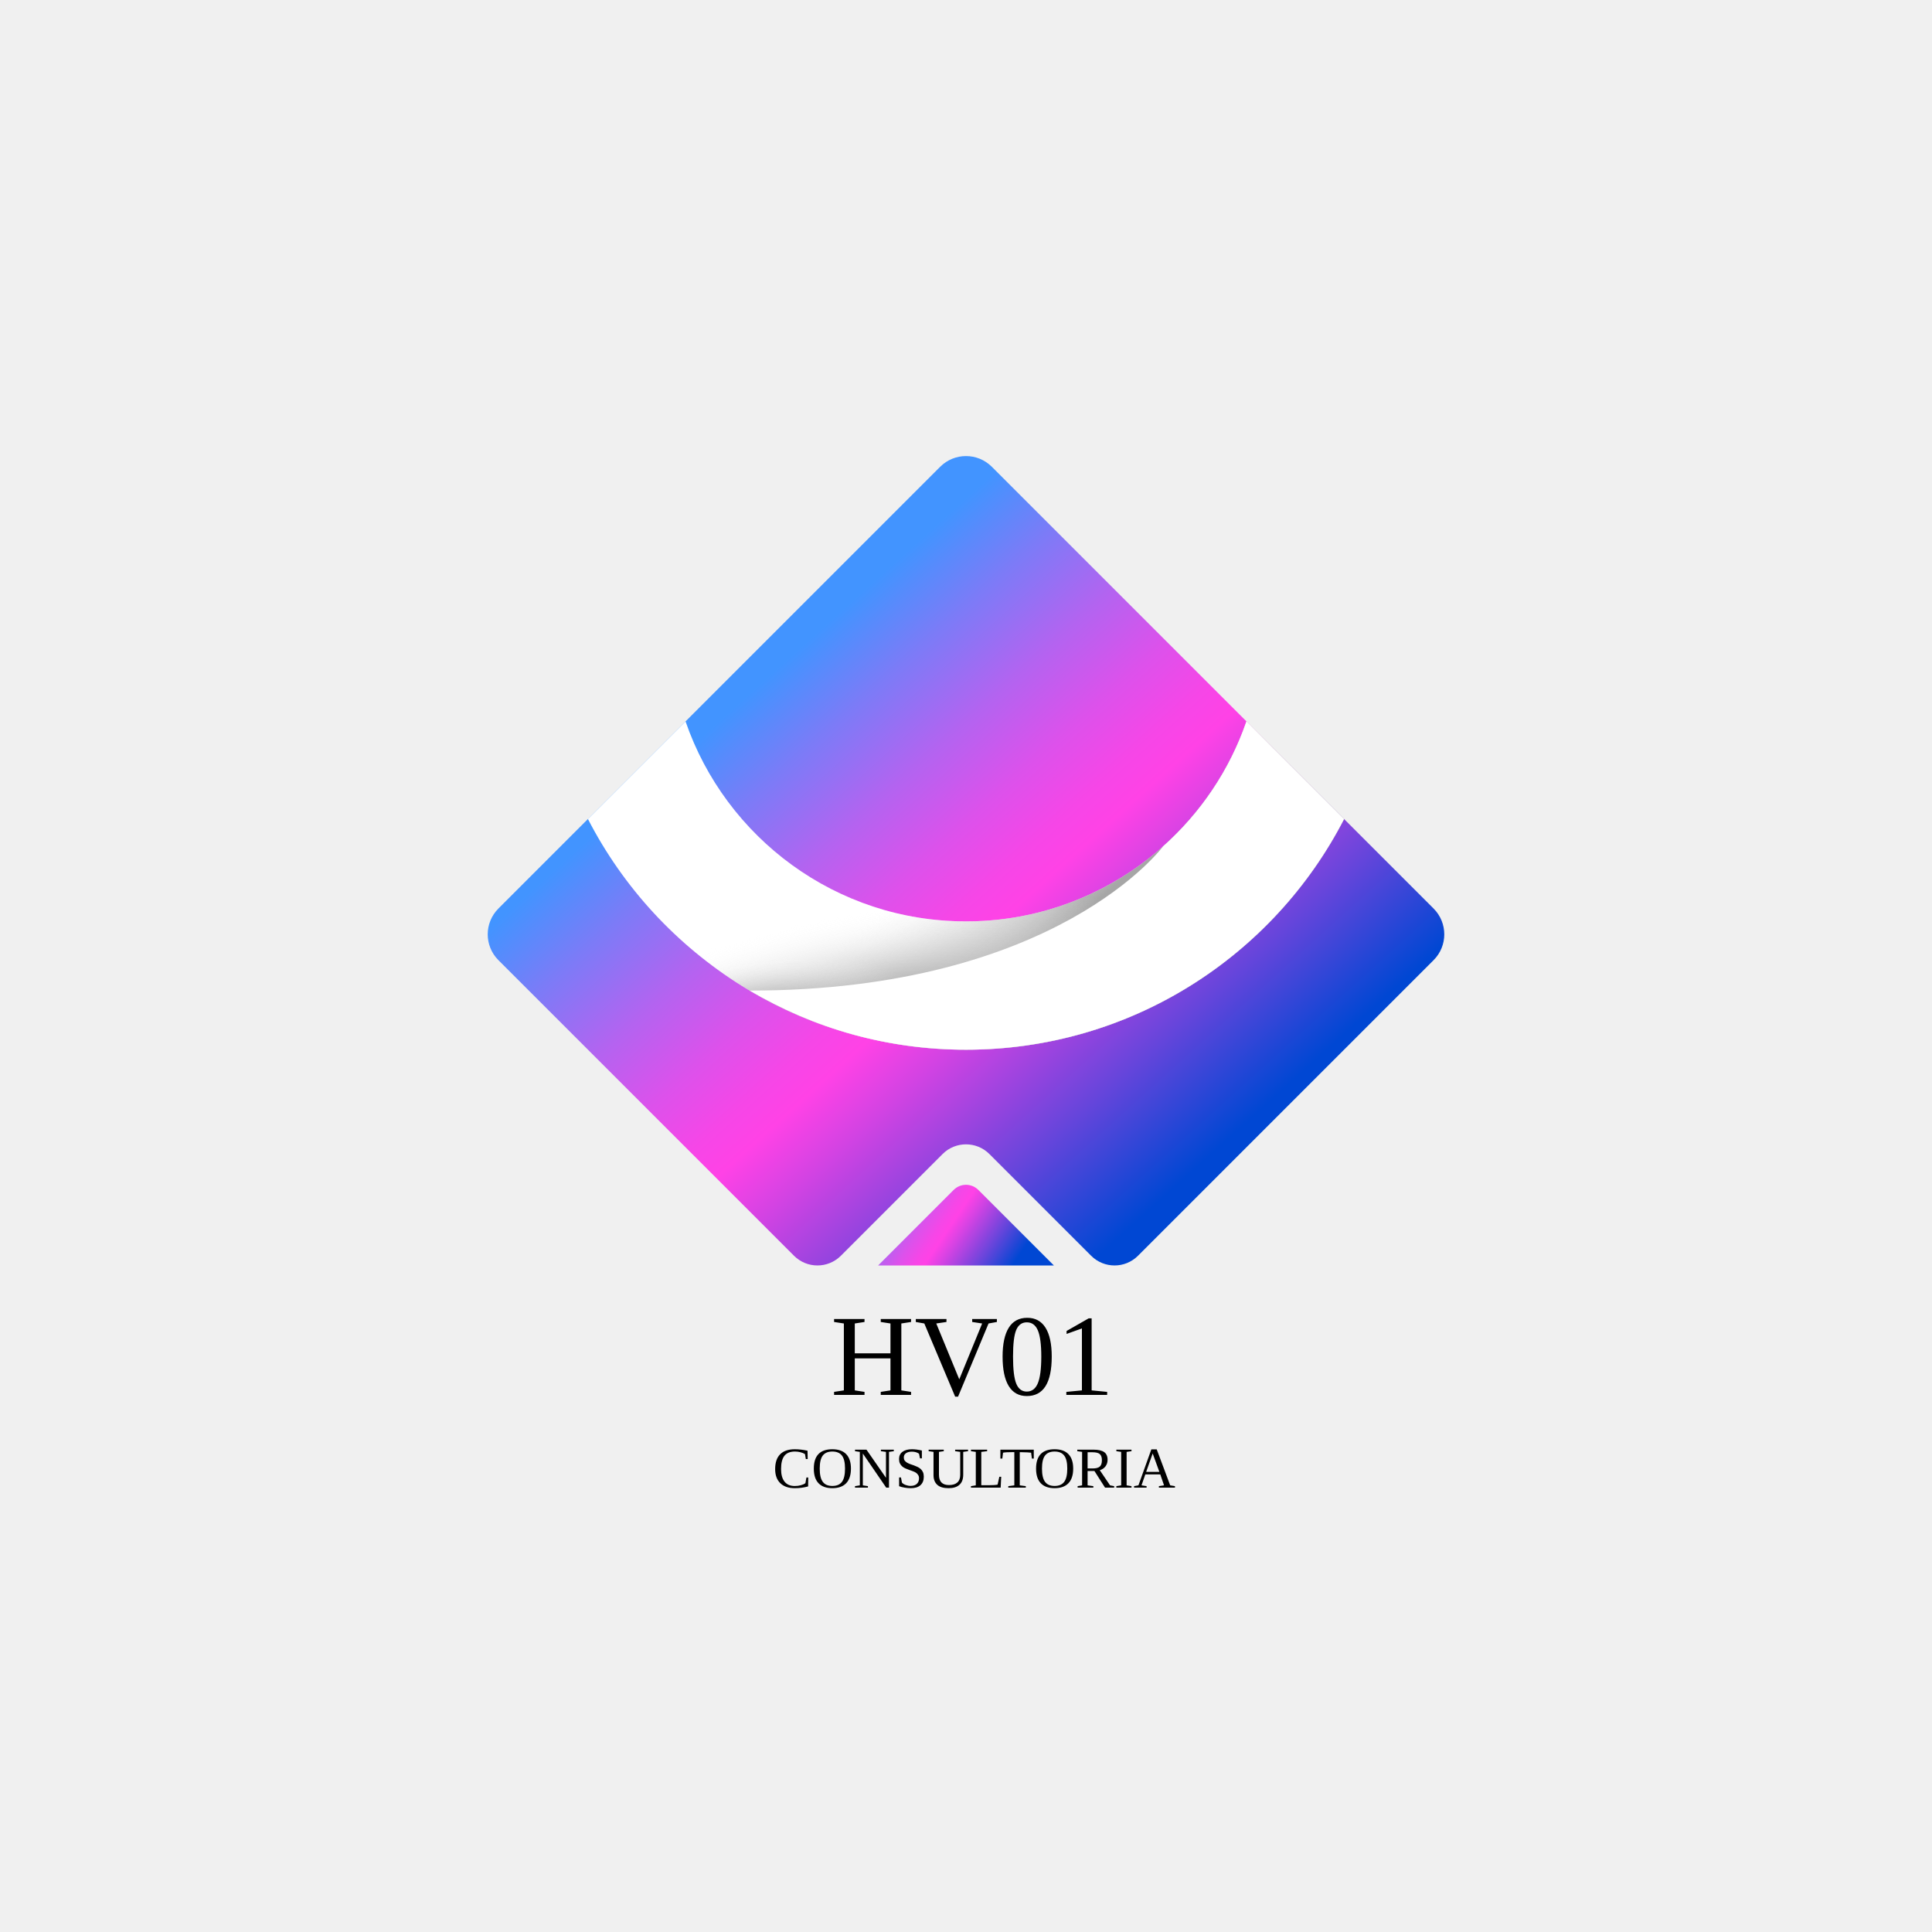
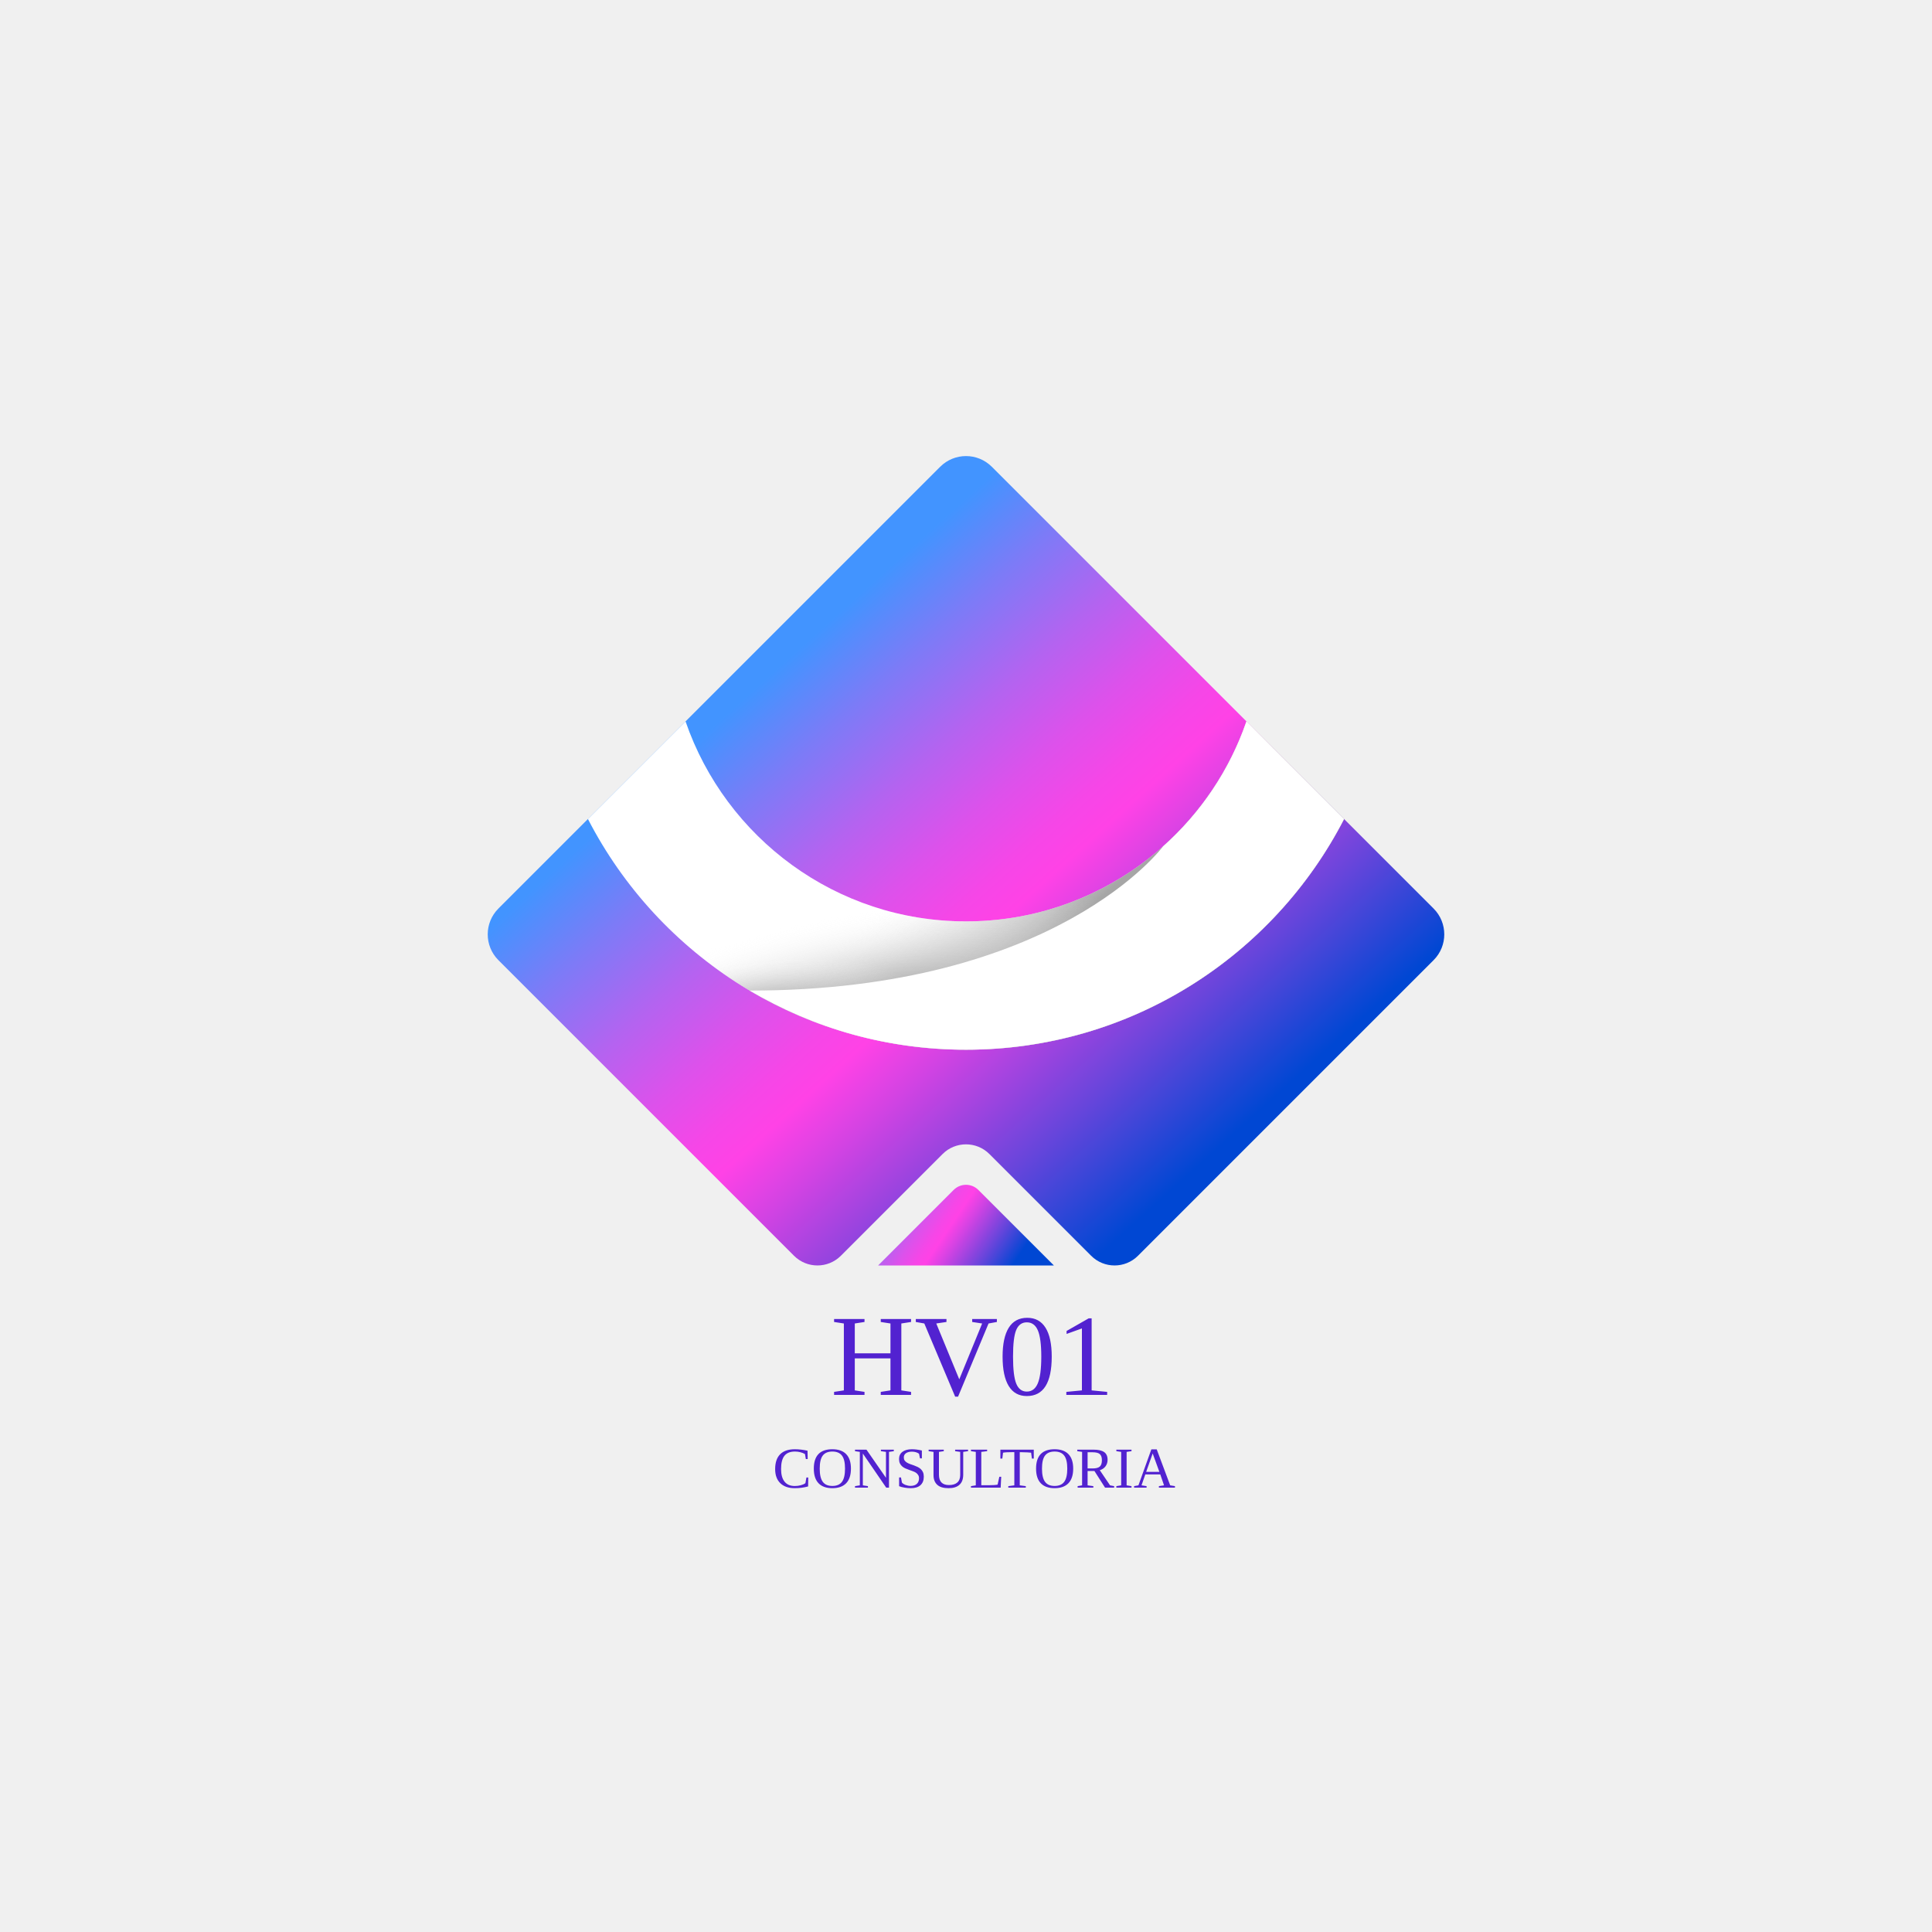
- <svg xmlns="http://www.w3.org/2000/svg" version="1.1" x="0px" y="0px" viewBox="0 0 500 500" style="enable-background:new 0 0 500 500;" xml:space="preserve">
+ <svg xmlns="http://www.w3.org/2000/svg" version="1.1" x="0px" y="0px" viewBox="0 0 500 500">
  <g id="BACKGROUND">
</g>
  <g id="OBJECTS">
    <g>
      <g>
        <linearGradient id="SVGID_1_" gradientUnits="userSpaceOnUse" x1="193.804" y1="179.568" x2="306.798" y2="304.716">
          <stop offset="0" style="stop-color:#4294FF" />
          <stop offset="0.123" style="stop-color:#7C7BF7" />
          <stop offset="0.257" style="stop-color:#B463F0" />
          <stop offset="0.372" style="stop-color:#DD51EB" />
          <stop offset="0.463" style="stop-color:#F646E7" />
          <stop offset="0.518" style="stop-color:#FF42E6" />
          <stop offset="0.61" style="stop-color:#D343E3" />
          <stop offset="0.817" style="stop-color:#6645DB" />
          <stop offset="1" style="stop-color:#0047D3" />
        </linearGradient>
        <path style="fill:url(#SVGID_1_);" d="M217.615,324.989l26.322-26.323c3.348-3.348,8.777-3.348,12.125,0l26.323,26.323     c3.348,3.348,8.777,3.348,12.125,0l76.502-76.502c3.688-3.688,3.688-9.668,0-13.356L256.678,120.797     c-3.688-3.688-9.668-3.688-13.356,0L128.988,235.131c-3.688,3.688-3.688,9.668,0,13.356l76.502,76.502     C208.838,328.337,214.267,328.337,217.615,324.989z" />
        <path style="fill:#FFFFFF;" d="M250,271.664c42.625,0,79.585-24.249,97.842-59.703l-25.26-25.26     c-10.38,30.111-38.945,51.753-72.582,51.753s-62.202-21.641-72.582-51.753l-25.26,25.26     C170.415,247.415,207.375,271.664,250,271.664z" />
        <linearGradient id="SVGID_00000142134052271394354920000003232843111095939763_" gradientUnits="userSpaceOnUse" x1="273.859" y1="241.869" x2="250.45" y2="214.858">
          <stop offset="0" style="stop-color:#808080" />
          <stop offset="1" style="stop-color:#FFFFFF;stop-opacity:0" />
        </linearGradient>
        <path style="opacity:0.7;fill:url(#SVGID_00000142134052271394354920000003232843111095939763_);" d="M250,271.664     c42.625,0,79.585-24.249,97.842-59.703l-25.26-25.26c-10.38,30.111-38.945,51.753-72.582,51.753s-62.202-21.641-72.582-51.753     l-25.26,25.26C170.415,247.415,207.375,271.664,250,271.664z" />
        <radialGradient id="SVGID_00000169537508112257227380000013308356628265783721_" cx="224.04" cy="258.615" r="85.776" gradientTransform="matrix(0.984 -0.1783 0.0471 0.26 -8.5948 231.3018)" gradientUnits="userSpaceOnUse">
          <stop offset="0" style="stop-color:#808080" />
          <stop offset="0.376" style="stop-color:#B1B1B1;stop-opacity:0.624" />
          <stop offset="1" style="stop-color:#FFFFFF;stop-opacity:0" />
        </radialGradient>
        <path style="opacity:0.7;fill:url(#SVGID_00000169537508112257227380000013308356628265783721_);" d="M250,271.664     c42.625,0,79.585-24.249,97.842-59.703l-25.26-25.26c-10.38,30.111-38.945,51.753-72.582,51.753s-62.202-21.641-72.582-51.753     l-25.26,25.26C170.415,247.415,207.375,271.664,250,271.664z" />
        <radialGradient id="SVGID_00000117669111953807264770000015248958853022191804_" cx="196.279" cy="261.016" r="41.504" gradientTransform="matrix(0.9963 -0.0859 0.0267 0.3096 -6.2403 197.0735)" gradientUnits="userSpaceOnUse">
          <stop offset="0" style="stop-color:#808080" />
          <stop offset="0.376" style="stop-color:#B1B1B1;stop-opacity:0.624" />
          <stop offset="1" style="stop-color:#FFFFFF;stop-opacity:0" />
        </radialGradient>
        <path style="opacity:0.7;fill:url(#SVGID_00000117669111953807264770000015248958853022191804_);" d="M250,271.664     c42.625,0,79.585-24.249,97.842-59.703l-25.26-25.26c-10.38,30.111-38.945,51.753-72.582,51.753s-62.202-21.641-72.582-51.753     l-25.26,25.26C170.415,247.415,207.375,271.664,250,271.664z" />
        <path style="fill:#FFFFFF;" d="M250,271.664c42.625,0,79.585-24.249,97.842-59.703l-25.26-25.26     c-4.334,12.571-11.845,23.657-21.564,32.317c-0.003,0.004-27.489,37.337-106.984,37.344     C210.43,266.076,229.56,271.664,250,271.664z" />
        <linearGradient id="SVGID_00000158727103065040651210000003629014070542661808_" gradientUnits="userSpaceOnUse" x1="259.817" y1="330.824" x2="226.954" y2="308.766">
          <stop offset="0" style="stop-color:#0047D3" />
          <stop offset="0.183" style="stop-color:#6645DB" />
          <stop offset="0.39" style="stop-color:#D343E3" />
          <stop offset="0.482" style="stop-color:#FF42E6" />
          <stop offset="0.537" style="stop-color:#F646E7" />
          <stop offset="0.628" style="stop-color:#DD51EB" />
          <stop offset="0.743" style="stop-color:#B463F0" />
          <stop offset="0.877" style="stop-color:#7C7BF7" />
          <stop offset="1" style="stop-color:#4294FF" />
        </linearGradient>
        <path style="fill:url(#SVGID_00000158727103065040651210000003629014070542661808_);" d="M272.742,327.5l-19.553-19.553     c-1.761-1.761-4.616-1.761-6.377,0L227.258,327.5H272.742z" />
      </g>
-       <text transform="matrix(1 0 0 1 215 361)" style="font-size:30px;">HV01</text>
-       <text transform="matrix(1 0 0 1 200 385)" style="font-size:15px">CONSULTORIA</text>
+       <text transform="matrix(1 0 0 1 215 361)" style="font-size:30px; fill:#5222d0">HV01</text>
+       <text transform="matrix(1 0 0 1 200 385)" style="font-size:15px; fill:#5222d0">CONSULTORIA</text>
    </g>
  </g>
</svg>
